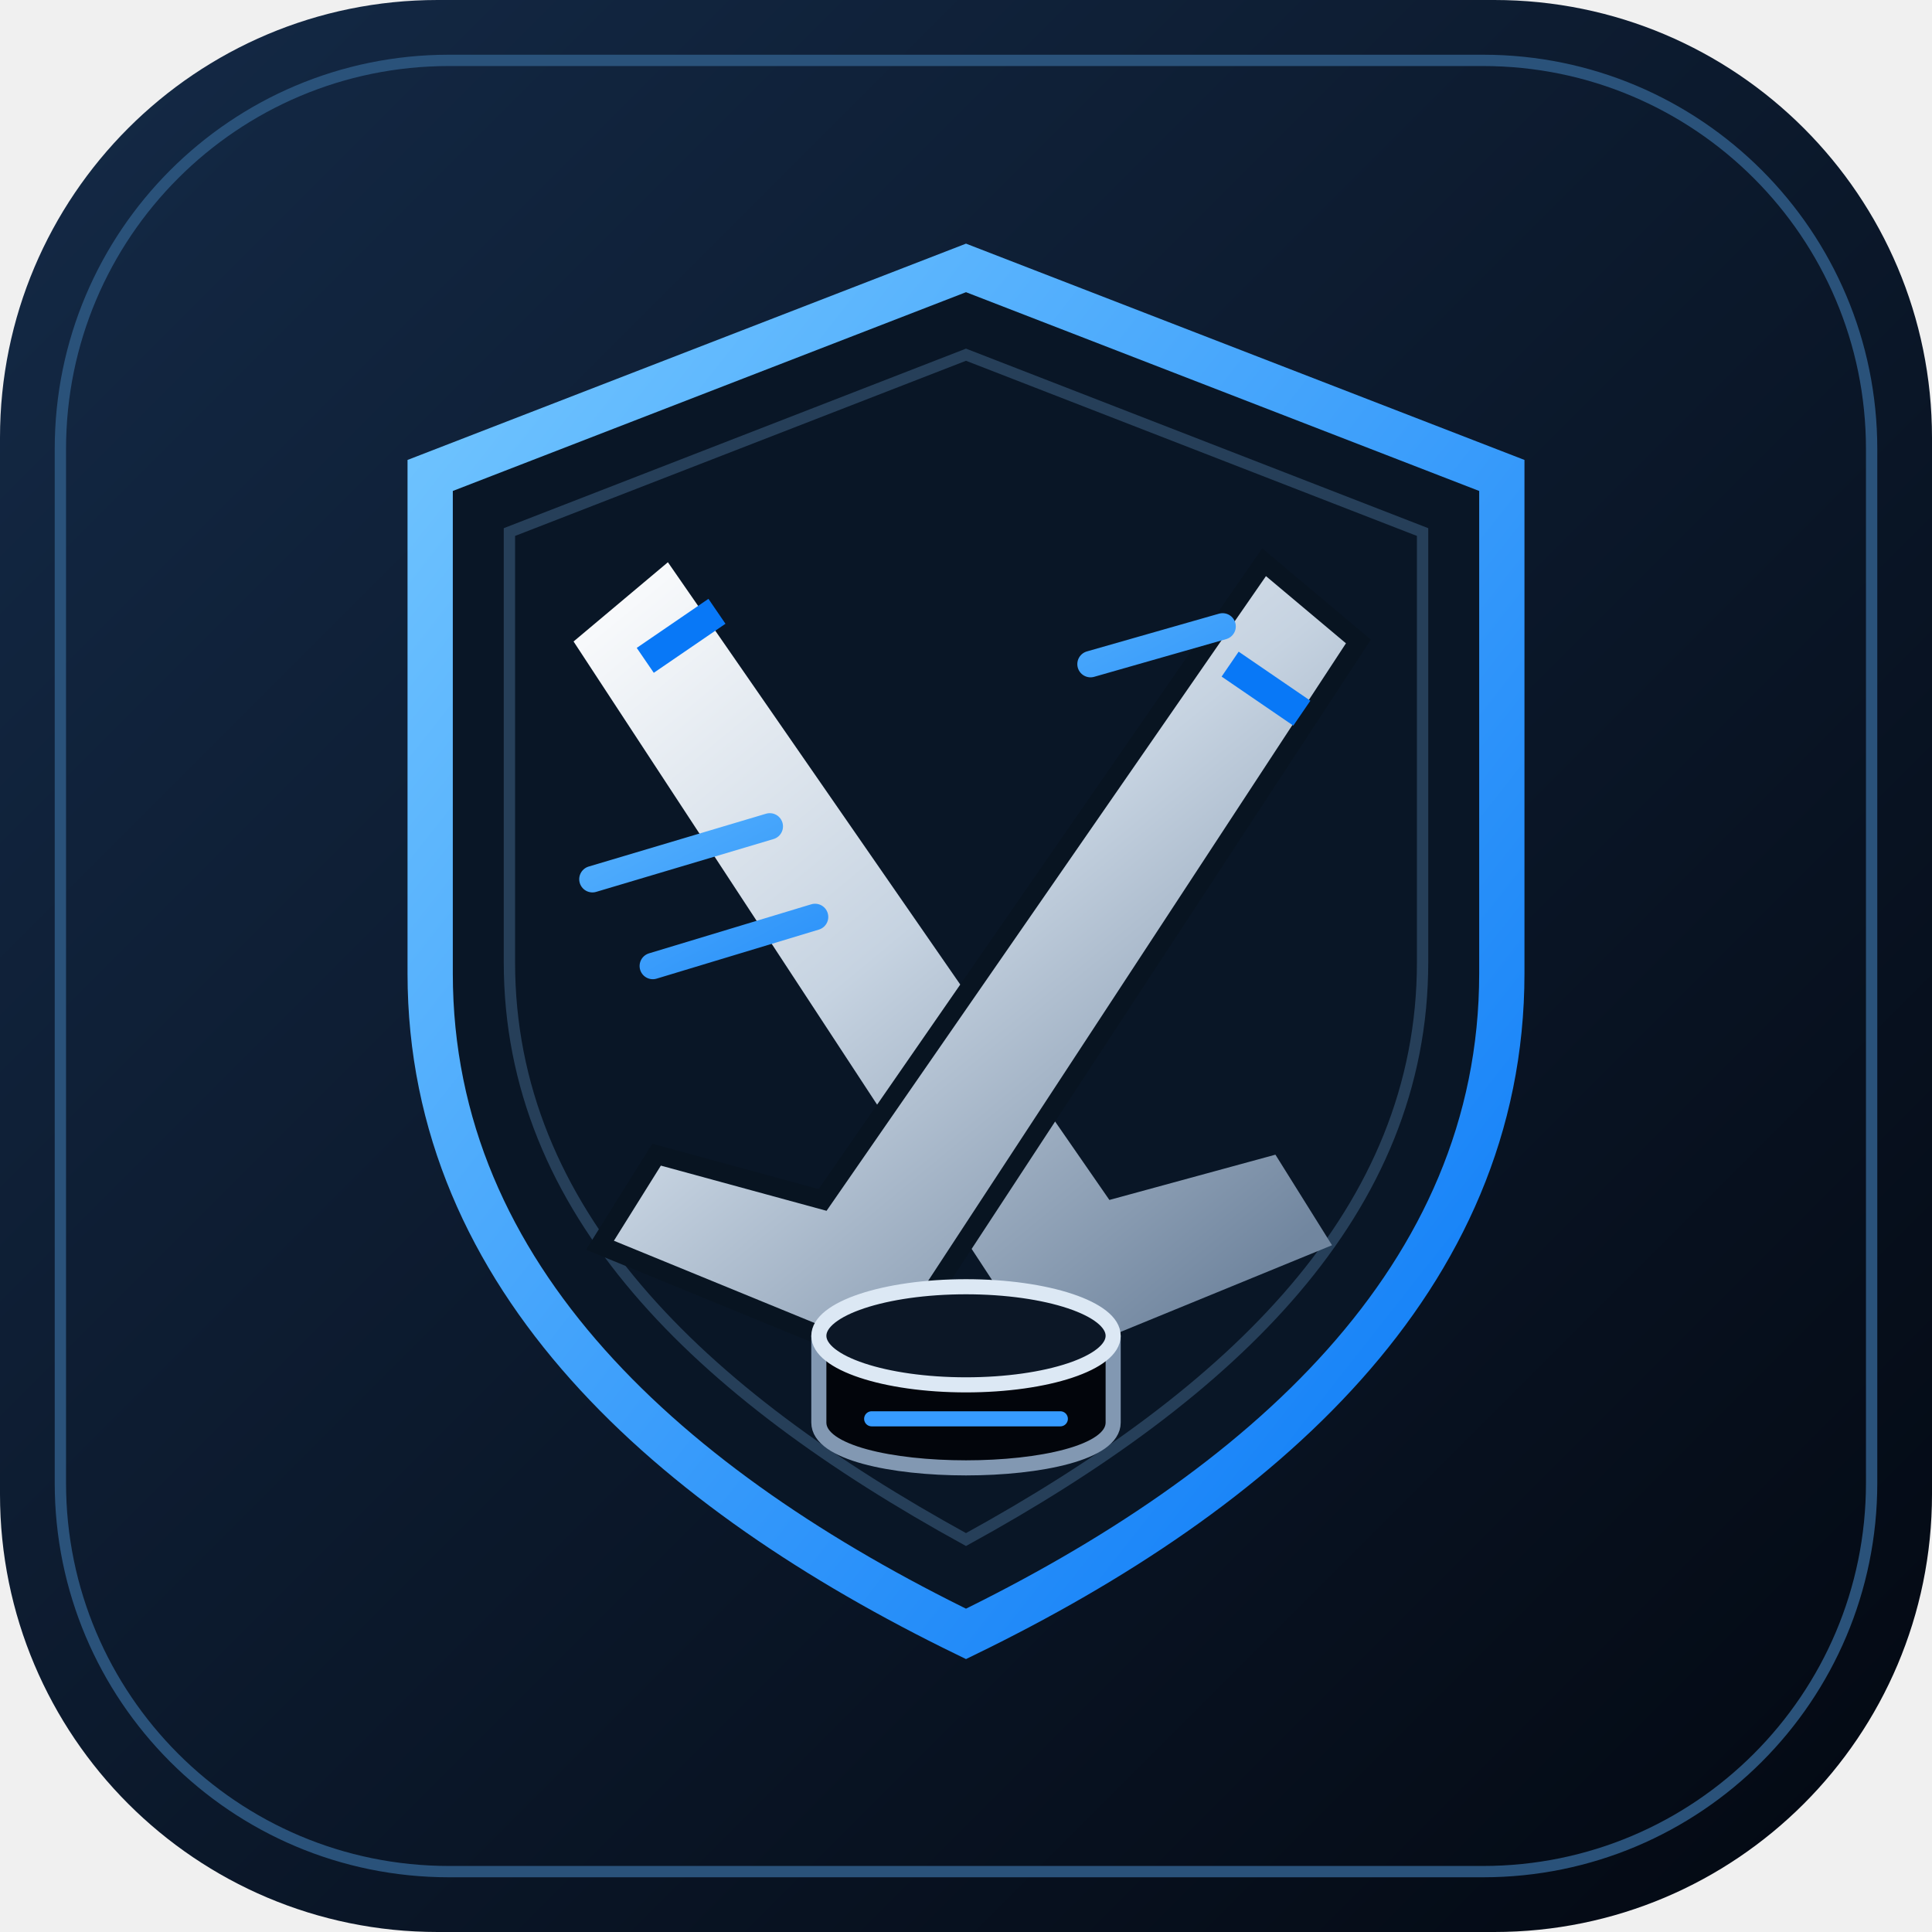
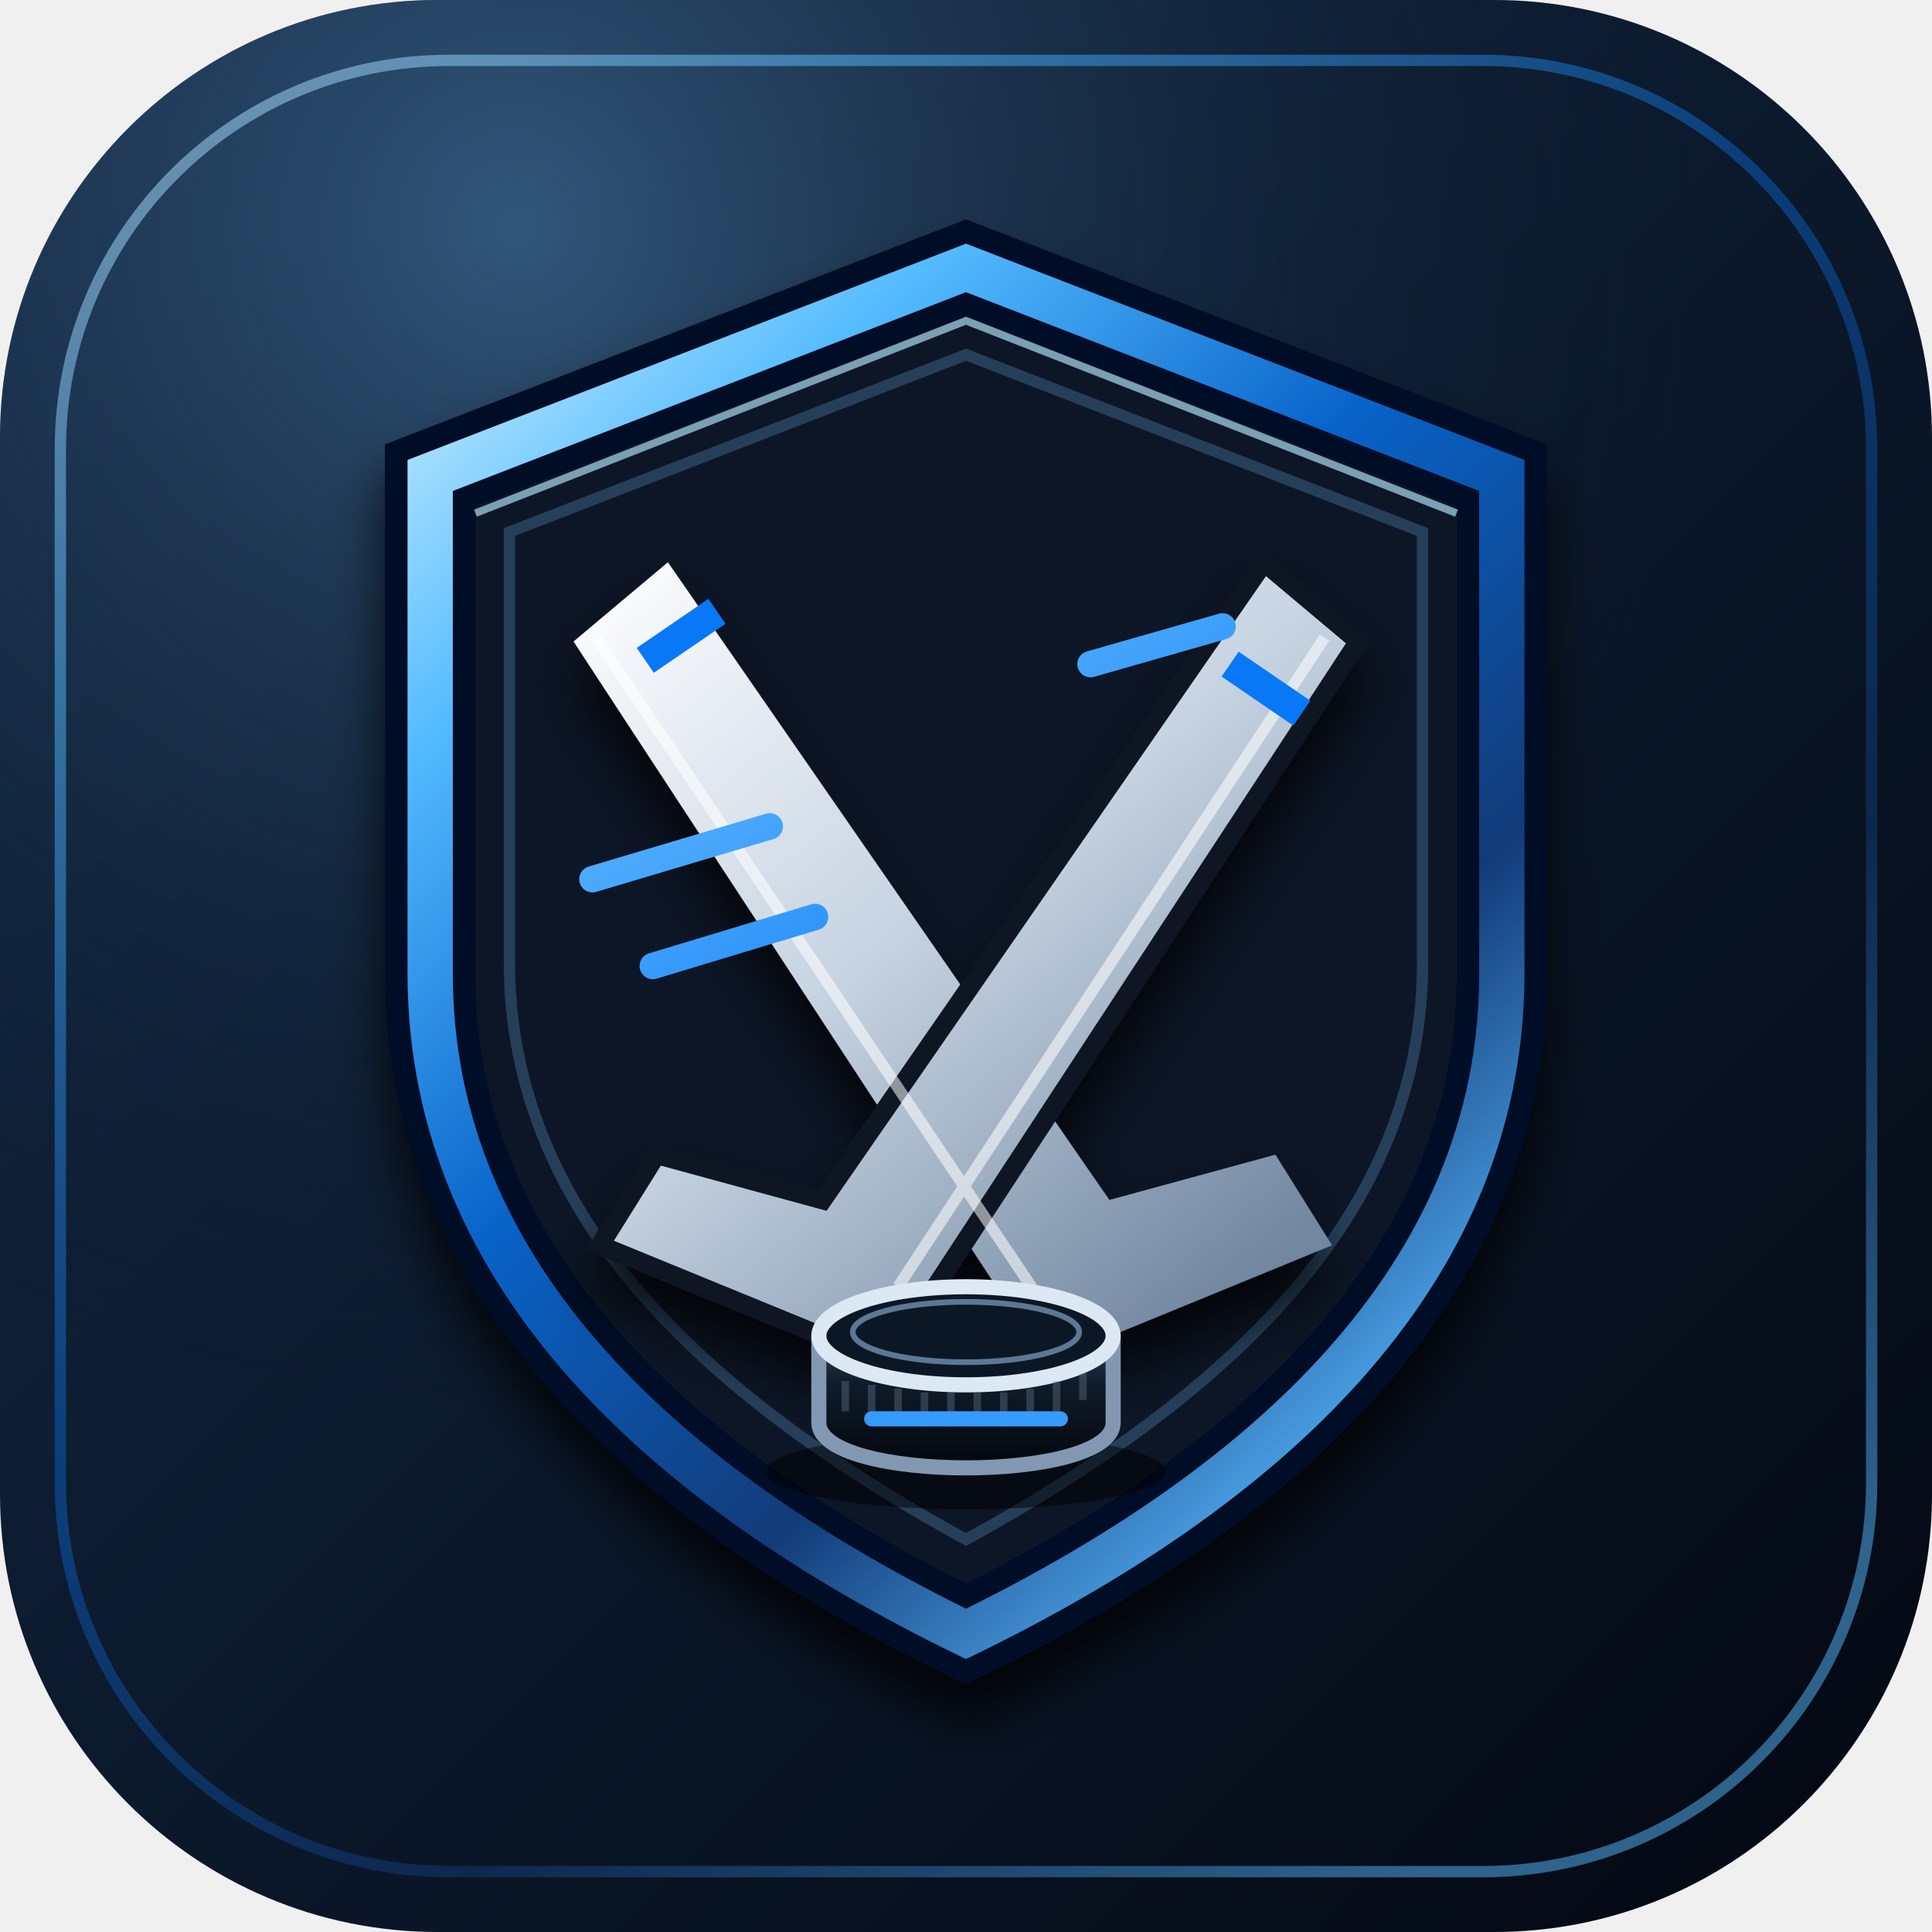
<svg xmlns="http://www.w3.org/2000/svg" viewBox="0 0 512 512" role="img" aria-labelledby="title desc">
  <defs>
    <linearGradient id="bg" x2="1" y2="1">
      <stop stop-color="#142a47" />
      <stop offset="1" stop-color="#030811" />
    </linearGradient>
    <linearGradient id="ice" x2="0.8" y2="1">
      <stop stop-color="#ffffff" />
      <stop offset="0.5" stop-color="#c6d3e1" />
      <stop offset="1" stop-color="#71869f" />
    </linearGradient>
    <linearGradient id="blue" x2="1" y2="1">
      <stop stop-color="#74c7ff" />
      <stop offset="1" stop-color="#0878f7" />
    </linearGradient>
+     <radialGradient id="light" cx=".27" cy=".12" r=".95">
+       <stop stop-color="#44739b" stop-opacity=".65" />
+       <stop offset=".65" stop-color="#0a1627" stop-opacity="0" />
+     </radialGradient>
+     <linearGradient id="rim" x1="0" y1="0" x2=".75" y2="1">
+       <stop stop-color="#d2f2ff" />
+       <stop offset=".22" stop-color="#54bbff" />
+       <stop offset=".48" stop-color="#0863c9" />
+       <stop offset=".75" stop-color="#123b78" />
+       <stop offset="1" stop-color="#58b9ff" />
+     </linearGradient>
+     <linearGradient id="rubber" x2="0" y2="1">
+       <stop stop-color="#304358" />
+       <stop offset=".35" stop-color="#101c2b" />
+       <stop offset="1" stop-color="#02060c" />
+     </linearGradient>
+     <filter id="shadow" x="-.3" y="-.3" width="1.6" height="1.7">
+       <feDropShadow dx="0" dy="10" stdDeviation="7" flood-color="#000" flood-opacity=".8" />
+     </filter>
  </defs>
  <rect width="512" height="512" rx="116" fill="url(#bg)" />
-   <rect x="16" y="16" width="480" height="480" rx="103" fill="none" stroke="#2a527a" stroke-width="3" />
-   <path d="M256 71 398 126V258c0 81-64 137-142 175-78-38-142-94-142-175V126Z" fill="#091626" stroke="url(#blue)" stroke-width="12" />
+   <rect width="512" height="512" rx="116" fill="url(#light)" />
+   <rect x="16" y="16" width="480" height="480" rx="103" fill="none" stroke="url(#rim)" stroke-opacity=".5" stroke-width="3" />
+   <path filter="url(#shadow)" d="M256 71 398 126V258c0 81-64 137-142 175-78-38-142-94-142-175V126Z" fill="#091626" stroke="#031126" stroke-width="24" />
+   <path d="M256 71 398 126V258c0 81-64 137-142 175-78-38-142-94-142-175V126Z" fill="none" stroke="url(#rim)" stroke-width="12" />
+   <path d="M126 136 256 85 386 136" fill="none" stroke="#b5e8ff" stroke-opacity=".65" stroke-width="2" />
  <path d="M256 94 377 141V255c0 66-50 114-121 153-71-39-121-87-121-153V141Z" fill="none" stroke="#263f59" stroke-width="3" />
-   <path d="m177 149 117 169 44-12 15 24-61 25-24-8-116-177Z" fill="url(#ice)" />
-   <path d="m335 149-117 169-44-12-15 24 61 25 24-8 116-177Z" fill="url(#ice)" stroke="#081421" stroke-width="5" />
+   <g filter="url(#shadow)">
+     <path d="m177 149 117 169 44-12 15 24-61 25-24-8-116-177Z" fill="url(#ice)" />
+     <path d="m335 149-117 169-44-12-15 24 61 25 24-8 116-177Z" fill="url(#ice)" stroke="#081421" stroke-width="5" />
+   </g>
+   <path d="m158 169 116 173m77-173L238 341" fill="none" stroke="#fff" stroke-opacity=".55" stroke-width="3" />
  <path d="m171 175 19-13m136 14 19 13" stroke="#0878f7" stroke-width="8" />
  <path d="m173 256 43-13m-59-10 47-14m85-43 35-10" stroke="url(#blue)" stroke-width="7" stroke-linecap="round" />
-   <path d="M217 354v23c0 16 78 16 78 0v-23" fill="#02050b" stroke="#8298b2" stroke-width="4" />
+   <ellipse cx="256" cy="390" rx="53" ry="10" fill="#000" opacity=".5" />
+   <path d="M217 354v23c0 16 78 16 78 0v-23" fill="url(#rubber)" stroke="#8298b2" stroke-width="4" />
  <ellipse cx="256" cy="354" rx="39" ry="13" fill="#0c1726" stroke="#dce8f4" stroke-width="4" />
+   <ellipse cx="256" cy="353" rx="30" ry="8" fill="none" stroke="#5c7893" stroke-width="1.5" />
+   <path d="M224 366v8m7-7v9m7-8v9m7-8v9m7-9v9m7-9v9m7-9v9m7-10v9m7-11v8m7-10v7" stroke="#6d859b" stroke-opacity=".35" stroke-width="2" />
  <path d="M231 376h50" stroke="#369bff" stroke-width="4" stroke-linecap="round" />
</svg>
